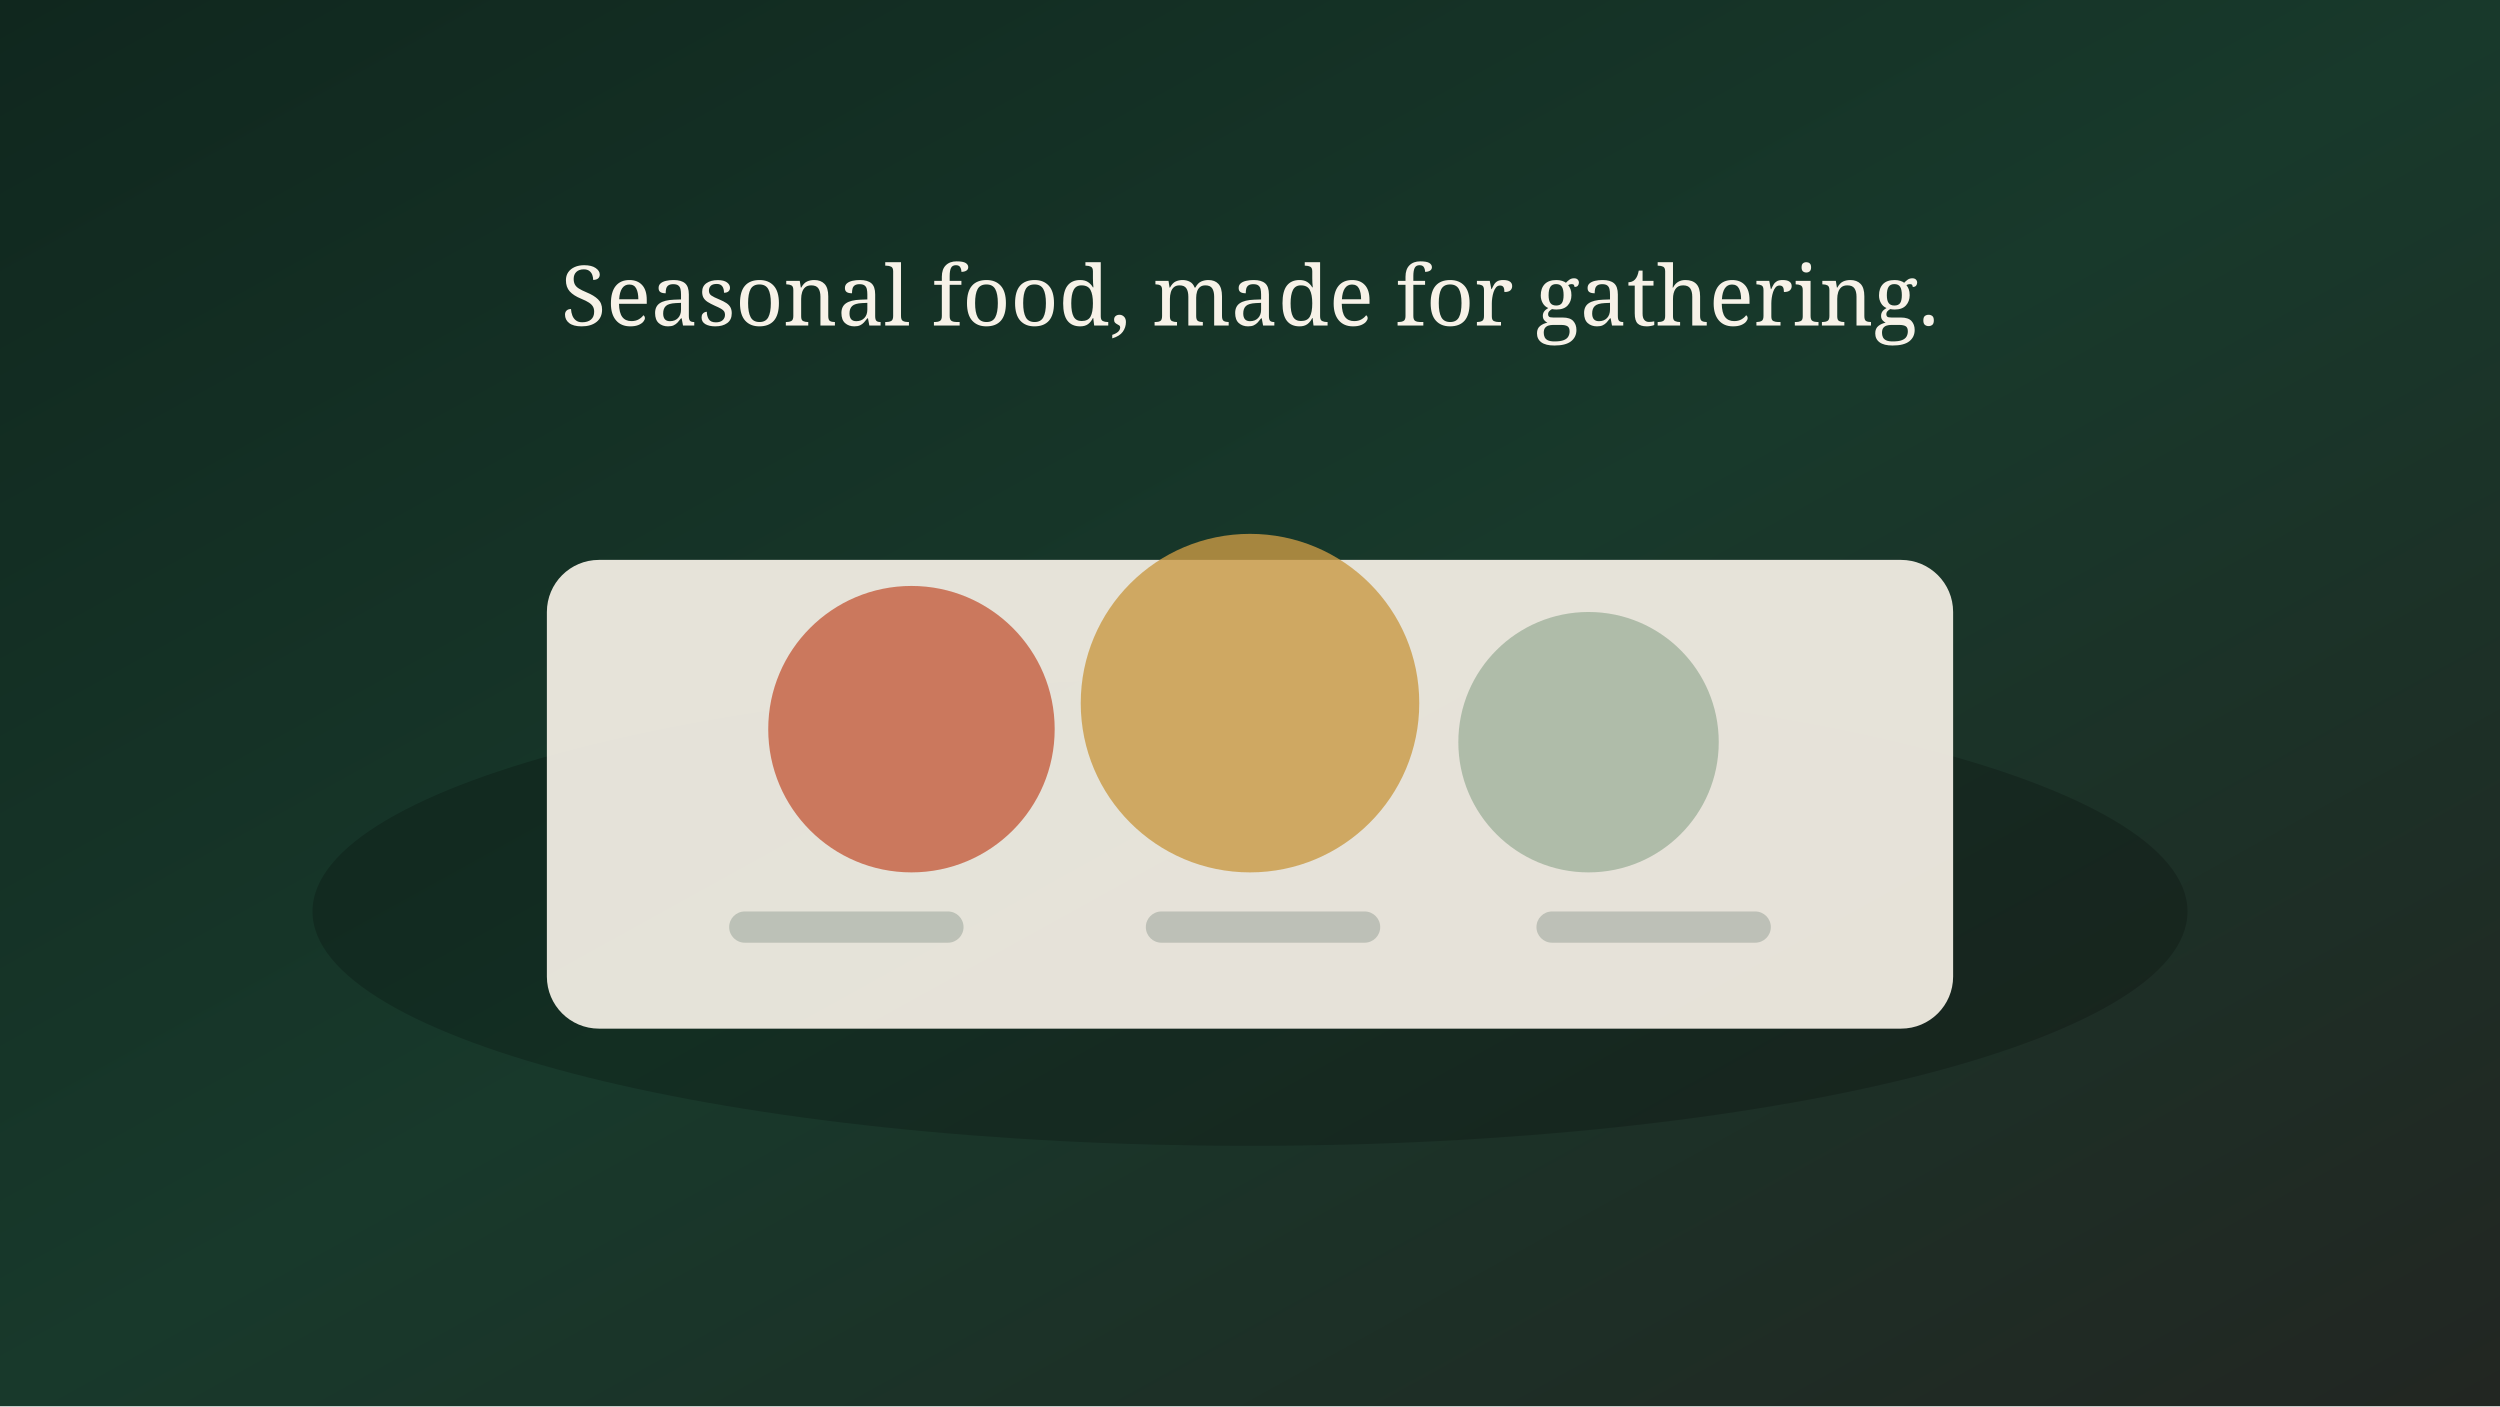
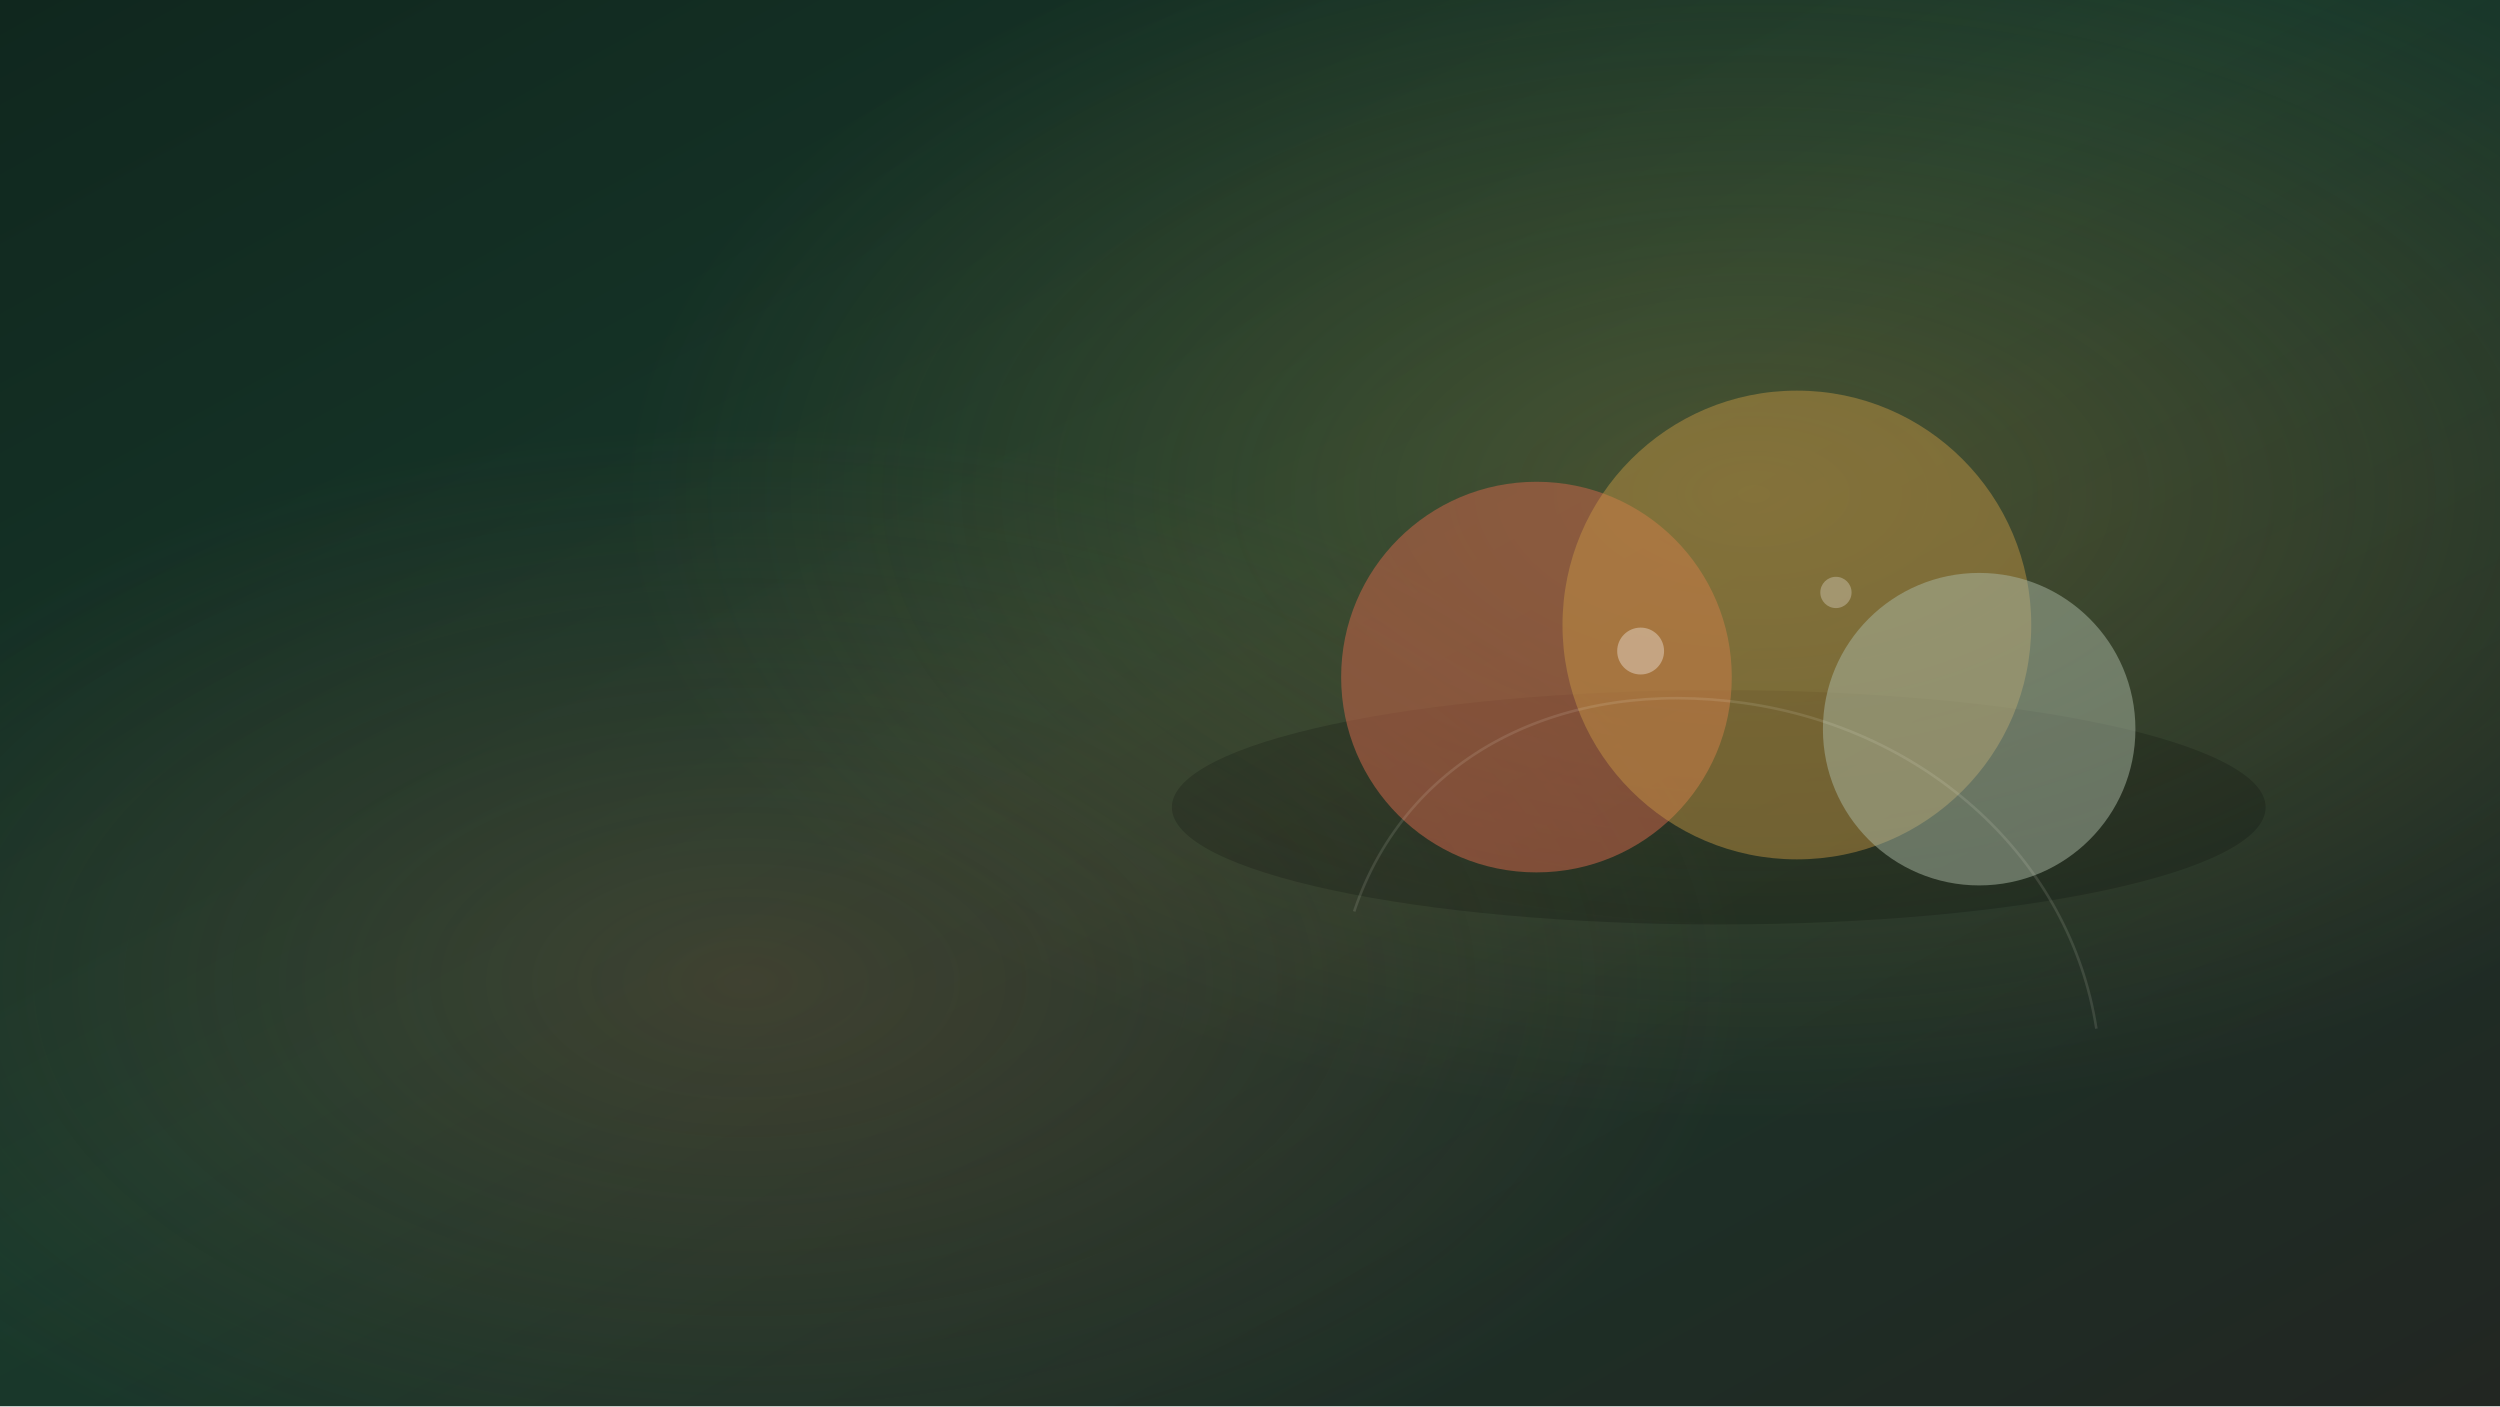
<svg xmlns="http://www.w3.org/2000/svg" width="1920" height="1080" viewBox="0 0 1920 1080" role="img" aria-label="Shared table with seasonal dishes">
  <defs>
    <linearGradient id="h" x1="0" y1="0" x2="1" y2="1">
      <stop offset="0%" stop-color="#10271E" />
-       <stop offset="50%" stop-color="#18392B" />
+       <stop offset="45%" stop-color="#18392B" />
      <stop offset="100%" stop-color="#222622" />
    </linearGradient>
+     <radialGradient id="glow" cx="70%" cy="35%" r="45%">
+       <stop offset="0%" stop-color="#C99A45" stop-opacity="0.28" />
+       <stop offset="100%" stop-color="#C99A45" stop-opacity="0" />
+     </radialGradient>
+     <radialGradient id="glow2" cx="30%" cy="70%" r="40%">
+       <stop offset="0%" stop-color="#C76548" stop-opacity="0.22" />
+       <stop offset="100%" stop-color="#C76548" stop-opacity="0" />
+     </radialGradient>
  </defs>
  <rect width="1920" height="1080" fill="url(#h)" />
-   <ellipse cx="960" cy="700" rx="720" ry="180" fill="#000" opacity="0.2" />
-   <rect x="420" y="430" width="1080" height="360" rx="40" fill="#F7F2E8" opacity="0.92" />
-   <circle cx="700" cy="560" r="110" fill="#C76548" opacity="0.85" />
-   <circle cx="960" cy="540" r="130" fill="#C99A45" opacity="0.8" />
-   <circle cx="1220" cy="570" r="100" fill="#A9B8A4" opacity="0.9" />
-   <rect x="560" y="700" width="180" height="24" rx="12" fill="#18392B" opacity="0.2" />
-   <rect x="880" y="700" width="180" height="24" rx="12" fill="#18392B" opacity="0.2" />
-   <rect x="1180" y="700" width="180" height="24" rx="12" fill="#18392B" opacity="0.2" />
-   <text x="960" y="250" text-anchor="middle" fill="#F7F2E8" font-family="Georgia, serif" font-size="64">Seasonal food, made for gathering.</text>
+   <rect width="1920" height="1080" fill="url(#glow)" />
+   <rect width="1920" height="1080" fill="url(#glow2)" />
+   <ellipse cx="1320" cy="620" rx="420" ry="90" fill="#000" opacity="0.18" />
+   <circle cx="1180" cy="520" r="150" fill="#C76548" opacity="0.55" />
+   <circle cx="1380" cy="480" r="180" fill="#C99A45" opacity="0.45" />
+   <circle cx="1520" cy="560" r="120" fill="#A9B8A4" opacity="0.5" />
+   <path d="M1040 700c40-120 160-180 300-160s250 120 270 250" stroke="#F7F2E8" stroke-opacity="0.12" stroke-width="2" fill="none" />
+   <circle cx="1260" cy="500" r="18" fill="#FFFDFC" opacity="0.35" />
+   <circle cx="1410" cy="455" r="12" fill="#FFFDFC" opacity="0.28" />
</svg>
